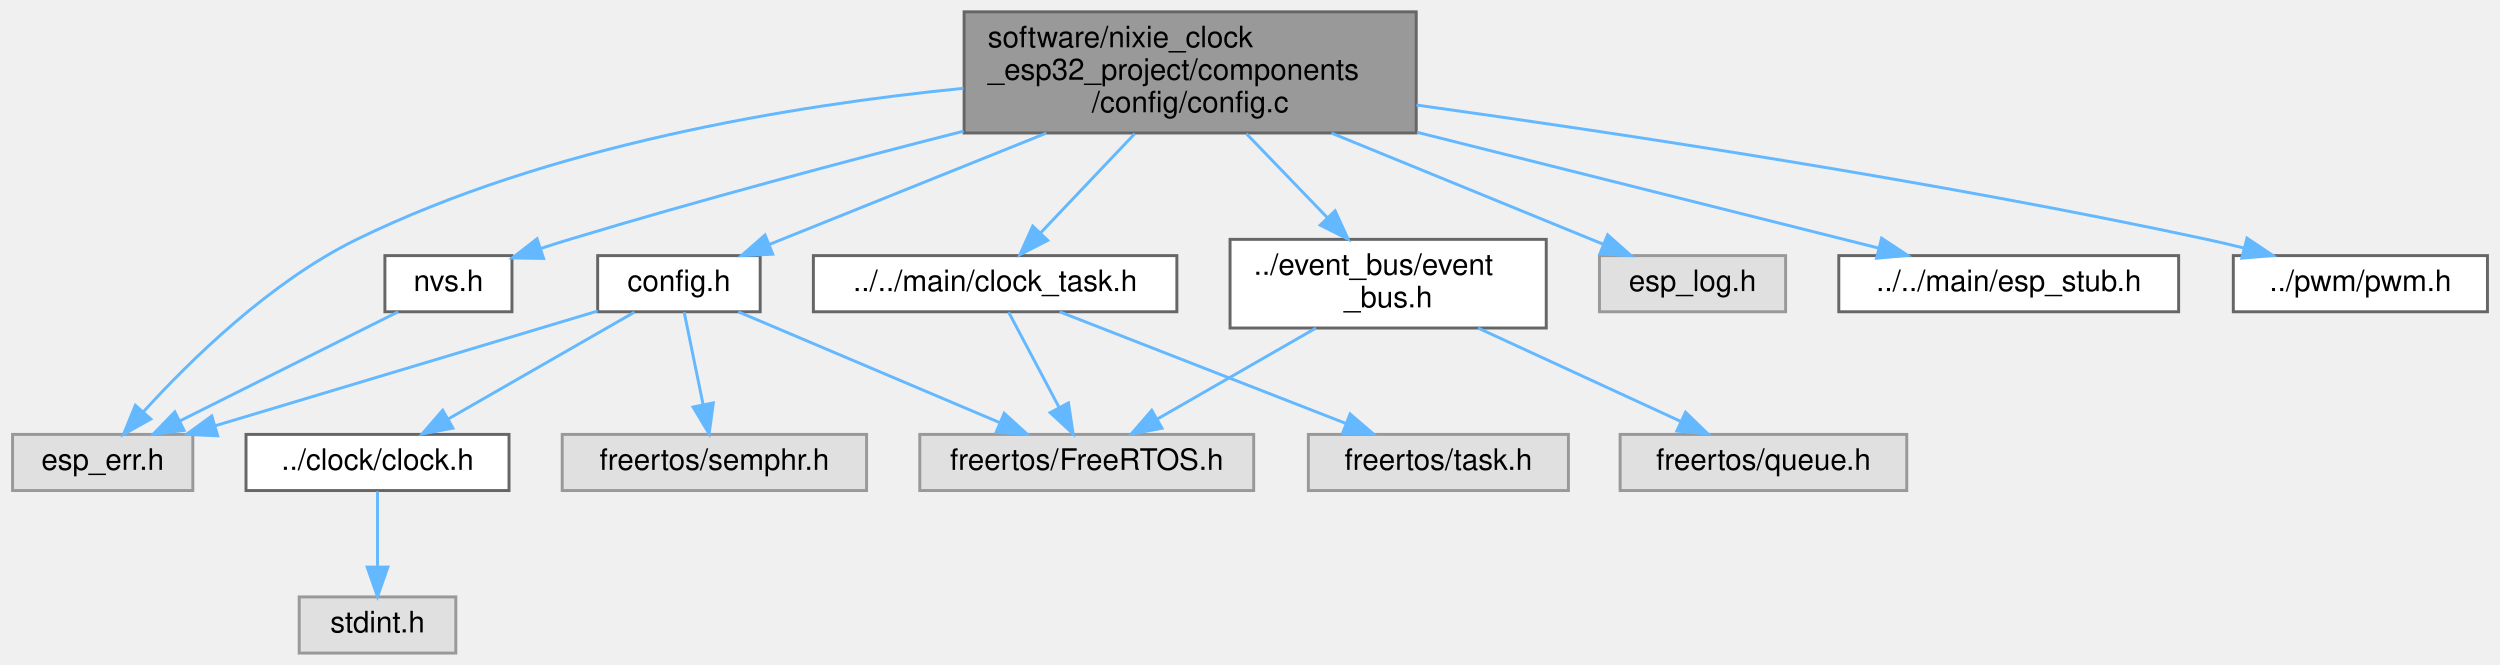
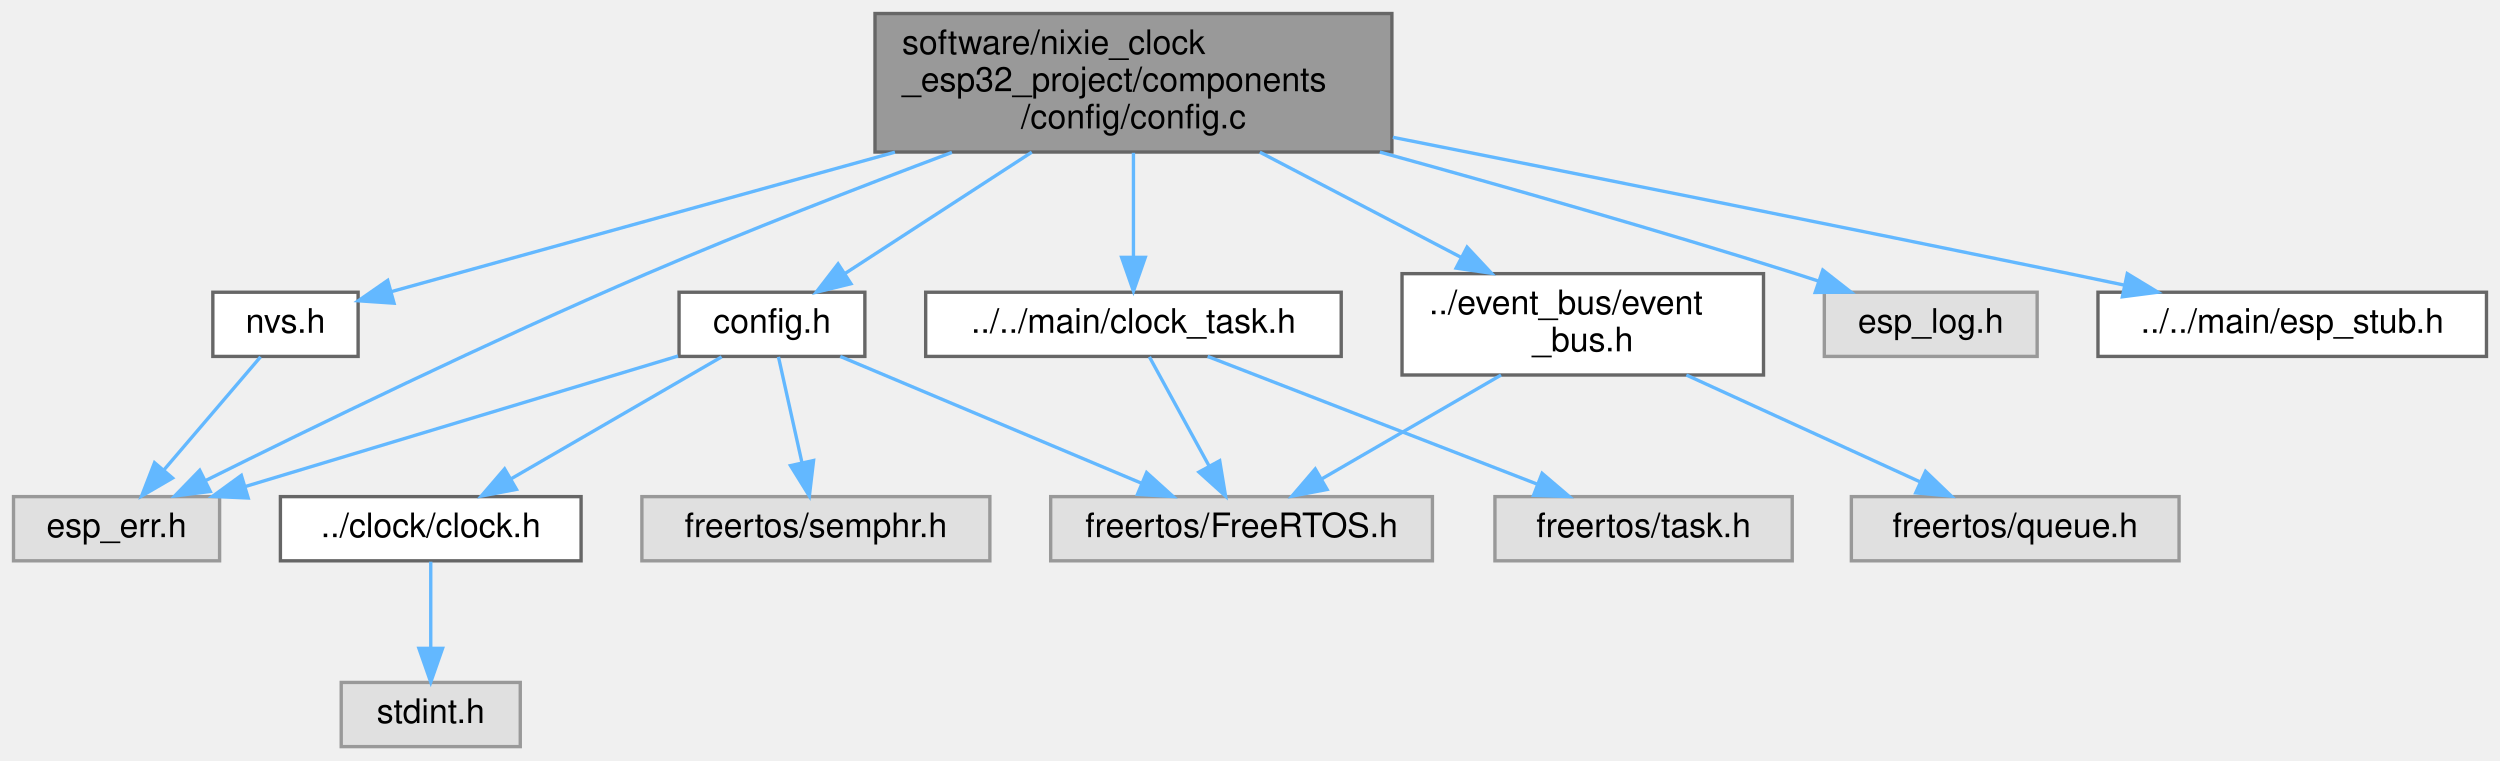
- <svg xmlns="http://www.w3.org/2000/svg" xmlns:xlink="http://www.w3.org/1999/xlink" width="846pt" height="225pt" viewBox="0.00 0.00 845.50 225.00">
+ <svg xmlns="http://www.w3.org/2000/svg" xmlns:xlink="http://www.w3.org/1999/xlink" width="740pt" height="225pt" viewBox="0.00 0.00 740.00 225.00">
  <g id="graph0" class="graph" transform="scale(1 1) rotate(0) translate(4 221)">
    <g id="Node000001" class="node">
      <g id="a_Node000001">
        <a xlink:title=" ">
-           <polygon fill="#999999" stroke="#666666" points="475,-217 322,-217 322,-176 475,-176 475,-217" />
-           <text text-anchor="start" x="330" y="-205" font-family="Helvetica,sans-Serif" font-size="10.00">software/nixie_clock</text>
-           <text text-anchor="start" x="330" y="-194" font-family="Helvetica,sans-Serif" font-size="10.00">_esp32_project/components</text>
-           <text text-anchor="middle" x="398.5" y="-183" font-family="Helvetica,sans-Serif" font-size="10.00">/config/config.c</text>
+           <polygon fill="#999999" stroke="#666666" points="408,-217 255,-217 255,-176 408,-176 408,-217" />
+           <text text-anchor="start" x="263" y="-205" font-family="Helvetica,sans-Serif" font-size="10.00">software/nixie_clock</text>
+           <text text-anchor="start" x="263" y="-194" font-family="Helvetica,sans-Serif" font-size="10.00">_esp32_project/components</text>
+           <text text-anchor="middle" x="331.5" y="-183" font-family="Helvetica,sans-Serif" font-size="10.00">/config/config.c</text>
        </a>
      </g>
    </g>
    <g id="Node000002" class="node">
      <g id="a_Node000002">
        <a xlink:title=" ">
          <polygon fill="#e0e0e0" stroke="#999999" points="61,-74 0,-74 0,-55 61,-55 61,-74" />
          <text text-anchor="middle" x="30.5" y="-62" font-family="Helvetica,sans-Serif" font-size="10.00">esp_err.h</text>
        </a>
      </g>
    </g>
    <g id="edge1_Node000001_Node000002" class="edge">
      <g id="a_edge1_Node000001_Node000002">
        <a xlink:title=" ">
-           <path fill="none" stroke="#63b8ff" d="M321.79,-191.12C263.07,-185.28 181.41,-171.68 116.5,-140 87.21,-125.7 59.95,-98.89 44.27,-81.63" />
-           <polygon fill="#63b8ff" stroke="#63b8ff" points="46.79,-79.2 37.55,-74.02 41.55,-83.83 46.79,-79.2" />
+           <path fill="none" stroke="#63b8ff" d="M277.77,-175.89C250.53,-165.67 217.04,-152.68 187.5,-140 140.97,-120.03 87.97,-94.22 56.98,-78.82" />
+           <polygon fill="#63b8ff" stroke="#63b8ff" points="58.24,-75.53 47.73,-74.2 55.12,-81.8 58.24,-75.53" />
        </a>
      </g>
    </g>
    <g id="Node000003" class="node">
      <g id="a_Node000003">
        <a xlink:title=" ">
-           <polygon fill="#e0e0e0" stroke="#999999" points="600,-134.5 537,-134.5 537,-115.5 600,-115.5 600,-134.5" />
-           <text text-anchor="middle" x="568.5" y="-122.5" font-family="Helvetica,sans-Serif" font-size="10.00">esp_log.h</text>
+           <polygon fill="#e0e0e0" stroke="#999999" points="599,-134.5 536,-134.5 536,-115.5 599,-115.5 599,-134.5" />
+           <text text-anchor="middle" x="567.5" y="-122.5" font-family="Helvetica,sans-Serif" font-size="10.00">esp_log.h</text>
        </a>
      </g>
    </g>
    <g id="edge2_Node000001_Node000003" class="edge">
      <g id="a_edge2_Node000001_Node000003">
        <a xlink:title=" ">
-           <path fill="none" stroke="#63b8ff" d="M446.31,-175.96C475.78,-163.9 512.7,-148.81 538.19,-138.39" />
-           <polygon fill="#63b8ff" stroke="#63b8ff" points="539.77,-141.53 547.7,-134.5 537.12,-135.05 539.77,-141.53" />
+           <path fill="none" stroke="#63b8ff" d="M404.42,-175.99C441.44,-165.79 487.04,-152.8 527.5,-140 529.75,-139.29 532.06,-138.54 534.39,-137.76" />
+           <polygon fill="#63b8ff" stroke="#63b8ff" points="535.55,-141.06 543.89,-134.53 533.3,-134.44 535.55,-141.06" />
        </a>
      </g>
    </g>
    <g id="Node000004" class="node">
      <g id="a_Node000004">
        <a xlink:href="config_8h.html" target="_top" xlink:title=" ">
-           <polygon fill="white" stroke="#666666" points="253,-134.5 198,-134.5 198,-115.5 253,-115.5 253,-134.5" />
-           <text text-anchor="middle" x="225.5" y="-122.5" font-family="Helvetica,sans-Serif" font-size="10.00">config.h</text>
+           <polygon fill="white" stroke="#666666" points="252,-134.5 197,-134.5 197,-115.5 252,-115.5 252,-134.5" />
+           <text text-anchor="middle" x="224.5" y="-122.5" font-family="Helvetica,sans-Serif" font-size="10.00">config.h</text>
        </a>
      </g>
    </g>
    <g id="edge3_Node000001_Node000004" class="edge">
      <g id="a_edge3_Node000001_Node000004">
        <a xlink:title=" ">
-           <path fill="none" stroke="#63b8ff" d="M349.85,-175.96C319.72,-163.85 281.96,-148.68 256,-138.25" />
-           <polygon fill="#63b8ff" stroke="#63b8ff" points="257.25,-134.98 246.67,-134.5 254.64,-141.48 257.25,-134.98" />
+           <path fill="none" stroke="#63b8ff" d="M301.41,-175.96C283.84,-164.54 262.08,-150.41 246.19,-140.09" />
+           <polygon fill="#63b8ff" stroke="#63b8ff" points="247.88,-137.02 237.59,-134.5 244.07,-142.89 247.88,-137.02" />
        </a>
      </g>
    </g>
    <g id="Node000009" class="node">
      <g id="a_Node000009">
        <a xlink:href="nvs_8h.html" target="_top" xlink:title=" ">
-           <polygon fill="white" stroke="#666666" points="169,-134.5 126,-134.5 126,-115.5 169,-115.5 169,-134.5" />
-           <text text-anchor="middle" x="147.5" y="-122.5" font-family="Helvetica,sans-Serif" font-size="10.00">nvs.h</text>
+           <polygon fill="white" stroke="#666666" points="102,-134.5 59,-134.5 59,-115.5 102,-115.5 102,-134.5" />
+           <text text-anchor="middle" x="80.5" y="-122.5" font-family="Helvetica,sans-Serif" font-size="10.00">nvs.h</text>
        </a>
      </g>
    </g>
    <g id="edge9_Node000001_Node000009" class="edge">
      <g id="a_edge9_Node000001_Node000009">
        <a xlink:title=" ">
-           <path fill="none" stroke="#63b8ff" d="M321.83,-176.62C281.89,-166.44 232.36,-153.26 188.5,-140 185.33,-139.04 182.04,-138 178.77,-136.93" />
-           <polygon fill="#63b8ff" stroke="#63b8ff" points="179.7,-133.55 169.11,-133.7 177.48,-140.19 179.7,-133.55" />
+           <path fill="none" stroke="#63b8ff" d="M260.91,-175.96C211.88,-162.38 148.9,-144.94 111.8,-134.67" />
+           <polygon fill="#63b8ff" stroke="#63b8ff" points="112.63,-131.26 102.05,-131.97 110.76,-138.01 112.63,-131.26" />
        </a>
      </g>
    </g>
    <g id="Node000010" class="node">
      <g id="a_Node000010">
        <a xlink:href="esp__stub_8h.html" target="_top" xlink:title=" ">
-           <polygon fill="white" stroke="#666666" points="733,-134.5 618,-134.5 618,-115.5 733,-115.5 733,-134.5" />
-           <text text-anchor="middle" x="675.5" y="-122.5" font-family="Helvetica,sans-Serif" font-size="10.00">../../main/esp_stub.h</text>
+           <polygon fill="white" stroke="#666666" points="732,-134.5 617,-134.5 617,-115.5 732,-115.5 732,-134.5" />
+           <text text-anchor="middle" x="674.5" y="-122.5" font-family="Helvetica,sans-Serif" font-size="10.00">../../main/esp_stub.h</text>
        </a>
      </g>
    </g>
    <g id="edge11_Node000001_Node000010" class="edge">
      <g id="a_edge11_Node000001_Node000010">
        <a xlink:title=" ">
-           <path fill="none" stroke="#63b8ff" d="M475.29,-176.23C525.58,-163.61 589.52,-147.57 631.43,-137.06" />
-           <polygon fill="#63b8ff" stroke="#63b8ff" points="632.48,-140.4 641.33,-134.57 630.78,-133.61 632.48,-140.4" />
+           <path fill="none" stroke="#63b8ff" d="M408.27,-180.36C463.89,-169.33 540.89,-153.94 608.5,-140 613.81,-138.91 619.35,-137.75 624.87,-136.59" />
+           <polygon fill="#63b8ff" stroke="#63b8ff" points="625.67,-140 634.73,-134.51 624.22,-133.15 625.67,-140" />
        </a>
      </g>
    </g>
    <g id="Node000011" class="node">
      <g id="a_Node000011">
        <a xlink:href="clock__task_8h.html" target="_top" xlink:title=" ">
-           <polygon fill="white" stroke="#666666" points="394,-134.5 271,-134.5 271,-115.5 394,-115.5 394,-134.5" />
-           <text text-anchor="middle" x="332.5" y="-122.5" font-family="Helvetica,sans-Serif" font-size="10.00">../../main/clock_task.h</text>
+           <polygon fill="white" stroke="#666666" points="393,-134.5 270,-134.5 270,-115.5 393,-115.5 393,-134.5" />
+           <text text-anchor="middle" x="331.5" y="-122.5" font-family="Helvetica,sans-Serif" font-size="10.00">../../main/clock_task.h</text>
        </a>
      </g>
    </g>
    <g id="edge12_Node000001_Node000011" class="edge">
      <g id="a_edge12_Node000001_Node000011">
        <a xlink:title=" ">
-           <path fill="none" stroke="#63b8ff" d="M379.76,-175.77C369.66,-165.13 357.35,-152.16 347.82,-142.13" />
-           <polygon fill="#63b8ff" stroke="#63b8ff" points="350.3,-139.66 340.88,-134.82 345.22,-144.48 350.3,-139.66" />
+           <path fill="none" stroke="#63b8ff" d="M331.5,-175.77C331.5,-166.08 331.5,-154.46 331.5,-144.88" />
+           <polygon fill="#63b8ff" stroke="#63b8ff" points="335,-144.82 331.5,-134.82 328,-144.82 335,-144.82" />
        </a>
      </g>
    </g>
    <g id="Node000013" class="node">
      <g id="a_Node000013">
-         <a xlink:href="pwm_8h.html" target="_top" xlink:title=" ">
-           <polygon fill="white" stroke="#666666" points="837.5,-134.5 751.5,-134.5 751.5,-115.5 837.5,-115.5 837.5,-134.5" />
-           <text text-anchor="middle" x="794.5" y="-122.5" font-family="Helvetica,sans-Serif" font-size="10.00">../pwm/pwm.h</text>
+         <a xlink:href="event__bus_8h.html" target="_top" xlink:title=" ">
+           <polygon fill="white" stroke="#666666" points="518,-140 411,-140 411,-110 518,-110 518,-140" />
+           <text text-anchor="start" x="419" y="-128" font-family="Helvetica,sans-Serif" font-size="10.00">../event_bus/event</text>
+           <text text-anchor="middle" x="464.5" y="-117" font-family="Helvetica,sans-Serif" font-size="10.00">_bus.h</text>
        </a>
      </g>
    </g>
    <g id="edge15_Node000001_Node000013" class="edge">
      <g id="a_edge15_Node000001_Node000013">
        <a xlink:title=" ">
-           <path fill="none" stroke="#63b8ff" d="M475.09,-185.45C545.09,-175.72 651.27,-159.59 742.5,-140 746.61,-139.12 750.89,-138.11 755.14,-137.05" />
-           <polygon fill="#63b8ff" stroke="#63b8ff" points="756.12,-140.42 764.93,-134.53 754.37,-133.64 756.12,-140.42" />
-         </a>
-       </g>
-     </g>
-     <g id="Node000014" class="node">
-       <g id="a_Node000014">
-         <a xlink:href="event__bus_8h.html" target="_top" xlink:title=" ">
-           <polygon fill="white" stroke="#666666" points="519,-140 412,-140 412,-110 519,-110 519,-140" />
-           <text text-anchor="start" x="420" y="-128" font-family="Helvetica,sans-Serif" font-size="10.00">../event_bus/event</text>
-           <text text-anchor="middle" x="465.5" y="-117" font-family="Helvetica,sans-Serif" font-size="10.00">_bus.h</text>
-         </a>
-       </g>
-     </g>
-     <g id="edge16_Node000001_Node000014" class="edge">
-       <g id="a_edge16_Node000001_Node000014">
-         <a xlink:title=" ">
-           <path fill="none" stroke="#63b8ff" d="M417.52,-175.77C426.1,-166.87 436.26,-156.33 445.01,-147.25" />
-           <polygon fill="#63b8ff" stroke="#63b8ff" points="447.55,-149.67 451.97,-140.04 442.51,-144.81 447.55,-149.67" />
+           <path fill="none" stroke="#63b8ff" d="M368.9,-175.96C387.57,-166.2 410.05,-154.46 428.51,-144.81" />
+           <polygon fill="#63b8ff" stroke="#63b8ff" points="430.25,-147.85 437.49,-140.11 427.01,-141.64 430.25,-147.85" />
        </a>
      </g>
    </g>
    <g id="edge4_Node000004_Node000002" class="edge">
      <g id="a_edge4_Node000004_Node000002">
        <a xlink:title=" ">
-           <path fill="none" stroke="#63b8ff" d="M197.97,-115.74C164.15,-105.59 106.57,-88.32 68.53,-76.91" />
-           <polygon fill="#63b8ff" stroke="#63b8ff" points="69.42,-73.52 58.83,-74 67.41,-80.23 69.42,-73.52" />
+           <path fill="none" stroke="#63b8ff" d="M196.7,-115.62C163.04,-105.47 106.18,-88.32 68.49,-76.96" />
+           <polygon fill="#63b8ff" stroke="#63b8ff" points="69.46,-73.59 58.87,-74.06 67.44,-80.29 69.46,-73.59" />
        </a>
      </g>
    </g>
    <g id="Node000005" class="node">
      <g id="a_Node000005">
        <a xlink:href="clock_8h.html" target="_top" xlink:title=" ">
          <polygon fill="white" stroke="#666666" points="168,-74 79,-74 79,-55 168,-55 168,-74" />
          <text text-anchor="middle" x="123.5" y="-62" font-family="Helvetica,sans-Serif" font-size="10.00">../clock/clock.h</text>
        </a>
      </g>
    </g>
    <g id="edge5_Node000004_Node000005" class="edge">
      <g id="a_edge5_Node000004_Node000005">
        <a xlink:title=" ">
-           <path fill="none" stroke="#63b8ff" d="M210.45,-115.37C193.88,-105.86 167,-90.45 147.51,-79.27" />
-           <polygon fill="#63b8ff" stroke="#63b8ff" points="149.03,-76.11 138.61,-74.17 145.55,-82.18 149.03,-76.11" />
+           <path fill="none" stroke="#63b8ff" d="M209.6,-115.37C193.19,-105.86 166.57,-90.45 147.27,-79.27" />
+           <polygon fill="#63b8ff" stroke="#63b8ff" points="148.87,-76.15 138.46,-74.17 145.36,-82.21 148.87,-76.15" />
        </a>
      </g>
    </g>
    <g id="Node000007" class="node">
      <g id="a_Node000007">
        <a xlink:title=" ">
          <polygon fill="#e0e0e0" stroke="#999999" points="420,-74 307,-74 307,-55 420,-55 420,-74" />
          <text text-anchor="middle" x="363.5" y="-62" font-family="Helvetica,sans-Serif" font-size="10.00">freertos/FreeRTOS.h</text>
        </a>
      </g>
    </g>
    <g id="edge7_Node000004_Node000007" class="edge">
      <g id="a_edge7_Node000004_Node000007">
        <a xlink:title=" ">
-           <path fill="none" stroke="#63b8ff" d="M245.57,-115.49C268.87,-105.62 307.51,-89.23 334.18,-77.93" />
-           <polygon fill="#63b8ff" stroke="#63b8ff" points="335.57,-81.14 343.41,-74.02 332.84,-74.7 335.57,-81.14" />
+           <path fill="none" stroke="#63b8ff" d="M244.71,-115.49C268.18,-105.62 307.11,-89.23 333.96,-77.93" />
+           <polygon fill="#63b8ff" stroke="#63b8ff" points="335.4,-81.12 343.26,-74.02 332.69,-74.67 335.4,-81.12" />
        </a>
      </g>
    </g>
    <g id="Node000008" class="node">
      <g id="a_Node000008">
        <a xlink:title=" ">
          <polygon fill="#e0e0e0" stroke="#999999" points="289,-74 186,-74 186,-55 289,-55 289,-74" />
          <text text-anchor="middle" x="237.5" y="-62" font-family="Helvetica,sans-Serif" font-size="10.00">freertos/semphr.h</text>
        </a>
      </g>
    </g>
    <g id="edge8_Node000004_Node000008" class="edge">
      <g id="a_edge8_Node000004_Node000008">
        <a xlink:title=" ">
-           <path fill="none" stroke="#63b8ff" d="M227.27,-115.37C228.95,-107.16 231.54,-94.54 233.69,-84.05" />
-           <polygon fill="#63b8ff" stroke="#63b8ff" points="237.14,-84.67 235.72,-74.17 230.28,-83.26 237.14,-84.67" />
+           <path fill="none" stroke="#63b8ff" d="M226.42,-115.37C228.24,-107.16 231.05,-94.54 233.38,-84.05" />
+           <polygon fill="#63b8ff" stroke="#63b8ff" points="236.82,-84.69 235.57,-74.17 229.99,-83.17 236.82,-84.69" />
        </a>
      </g>
    </g>
    <g id="Node000006" class="node">
      <g id="a_Node000006">
        <a xlink:title=" ">
          <polygon fill="#e0e0e0" stroke="#999999" points="150,-19 97,-19 97,0 150,0 150,-19" />
          <text text-anchor="middle" x="123.5" y="-7" font-family="Helvetica,sans-Serif" font-size="10.00">stdint.h</text>
        </a>
      </g>
    </g>
    <g id="edge6_Node000005_Node000006" class="edge">
      <g id="a_edge6_Node000005_Node000006">
        <a xlink:title=" ">
          <path fill="none" stroke="#63b8ff" d="M123.5,-54.75C123.5,-47.8 123.5,-37.85 123.5,-29.13" />
          <polygon fill="#63b8ff" stroke="#63b8ff" points="127,-29.09 123.5,-19.09 120,-29.09 127,-29.09" />
        </a>
      </g>
    </g>
    <g id="edge10_Node000009_Node000002" class="edge">
      <g id="a_edge10_Node000009_Node000002">
        <a xlink:title=" ">
-           <path fill="none" stroke="#63b8ff" d="M130.49,-115.49C111.08,-105.79 79.11,-89.81 56.56,-78.53" />
-           <polygon fill="#63b8ff" stroke="#63b8ff" points="58.04,-75.36 47.53,-74.02 54.91,-81.62 58.04,-75.36" />
+           <path fill="none" stroke="#63b8ff" d="M73.12,-115.37C65.59,-106.55 53.71,-92.66 44.41,-81.77" />
+           <polygon fill="#63b8ff" stroke="#63b8ff" points="47.07,-79.5 37.91,-74.17 41.74,-84.04 47.07,-79.5" />
        </a>
      </g>
    </g>
    <g id="edge13_Node000011_Node000007" class="edge">
      <g id="a_edge13_Node000011_Node000007">
        <a xlink:title=" ">
-           <path fill="none" stroke="#63b8ff" d="M337.07,-115.37C341.56,-106.9 348.53,-93.74 354.19,-83.07" />
-           <polygon fill="#63b8ff" stroke="#63b8ff" points="357.32,-84.64 358.91,-74.17 351.13,-81.36 357.32,-84.64" />
+           <path fill="none" stroke="#63b8ff" d="M336.22,-115.37C340.85,-106.9 348.05,-93.74 353.89,-83.07" />
+           <polygon fill="#63b8ff" stroke="#63b8ff" points="357.03,-84.62 358.76,-74.17 350.89,-81.26 357.03,-84.62" />
        </a>
      </g>
    </g>
    <g id="Node000012" class="node">
      <g id="a_Node000012">
        <a xlink:title=" ">
          <polygon fill="#e0e0e0" stroke="#999999" points="526.5,-74 438.5,-74 438.5,-55 526.5,-55 526.5,-74" />
          <text text-anchor="middle" x="482.5" y="-62" font-family="Helvetica,sans-Serif" font-size="10.00">freertos/task.h</text>
        </a>
      </g>
    </g>
    <g id="edge14_Node000011_Node000012" class="edge">
      <g id="a_edge14_Node000011_Node000012">
        <a xlink:title=" ">
-           <path fill="none" stroke="#63b8ff" d="M354.31,-115.49C379.75,-105.57 422.01,-89.09 451.01,-77.78" />
-           <polygon fill="#63b8ff" stroke="#63b8ff" points="452.62,-80.91 460.66,-74.02 450.07,-74.39 452.62,-80.91" />
-         </a>
-       </g>
-     </g>
-     <g id="edge17_Node000014_Node000007" class="edge">
-       <g id="a_edge17_Node000014_Node000007">
-         <a xlink:title=" ">
-           <path fill="none" stroke="#63b8ff" d="M441.07,-109.99C424.81,-100.66 403.55,-88.47 387.4,-79.21" />
-           <polygon fill="#63b8ff" stroke="#63b8ff" points="388.98,-76.08 378.56,-74.14 385.5,-82.15 388.98,-76.08" />
-         </a>
-       </g>
-     </g>
-     <g id="Node000015" class="node">
-       <g id="a_Node000015">
+           <path fill="none" stroke="#63b8ff" d="M353.46,-115.49C379.18,-105.53 421.98,-88.95 451.18,-77.63" />
+           <polygon fill="#63b8ff" stroke="#63b8ff" points="452.46,-80.89 460.52,-74.02 449.93,-74.37 452.46,-80.89" />
+         </a>
+       </g>
+     </g>
+     <g id="edge16_Node000013_Node000007" class="edge">
+       <g id="a_edge16_Node000013_Node000007">
+         <a xlink:title=" ">
+           <path fill="none" stroke="#63b8ff" d="M440.31,-109.99C424.21,-100.66 403.16,-88.47 387.17,-79.21" />
+           <polygon fill="#63b8ff" stroke="#63b8ff" points="388.82,-76.12 378.42,-74.14 385.31,-82.18 388.82,-76.12" />
+         </a>
+       </g>
+     </g>
+     <g id="Node000014" class="node">
+       <g id="a_Node000014">
        <a xlink:title=" ">
          <polygon fill="#e0e0e0" stroke="#999999" points="641,-74 544,-74 544,-55 641,-55 641,-74" />
          <text text-anchor="middle" x="592.5" y="-62" font-family="Helvetica,sans-Serif" font-size="10.00">freertos/queue.h</text>
        </a>
      </g>
    </g>
-     <g id="edge18_Node000014_Node000015" class="edge">
-       <g id="a_edge18_Node000014_Node000015">
-         <a xlink:title=" ">
-           <path fill="none" stroke="#63b8ff" d="M495.92,-109.99C516.73,-100.4 544.12,-87.79 564.41,-78.44" />
-           <polygon fill="#63b8ff" stroke="#63b8ff" points="566.13,-81.5 573.74,-74.14 563.2,-75.14 566.13,-81.5" />
+     <g id="edge17_Node000013_Node000014" class="edge">
+       <g id="a_edge17_Node000013_Node000014">
+         <a xlink:title=" ">
+           <path fill="none" stroke="#63b8ff" d="M495.16,-109.99C516.23,-100.36 543.99,-87.67 564.47,-78.31" />
+           <polygon fill="#63b8ff" stroke="#63b8ff" points="565.96,-81.48 573.6,-74.14 563.05,-75.11 565.96,-81.48" />
        </a>
      </g>
    </g>
  </g>
</svg>
